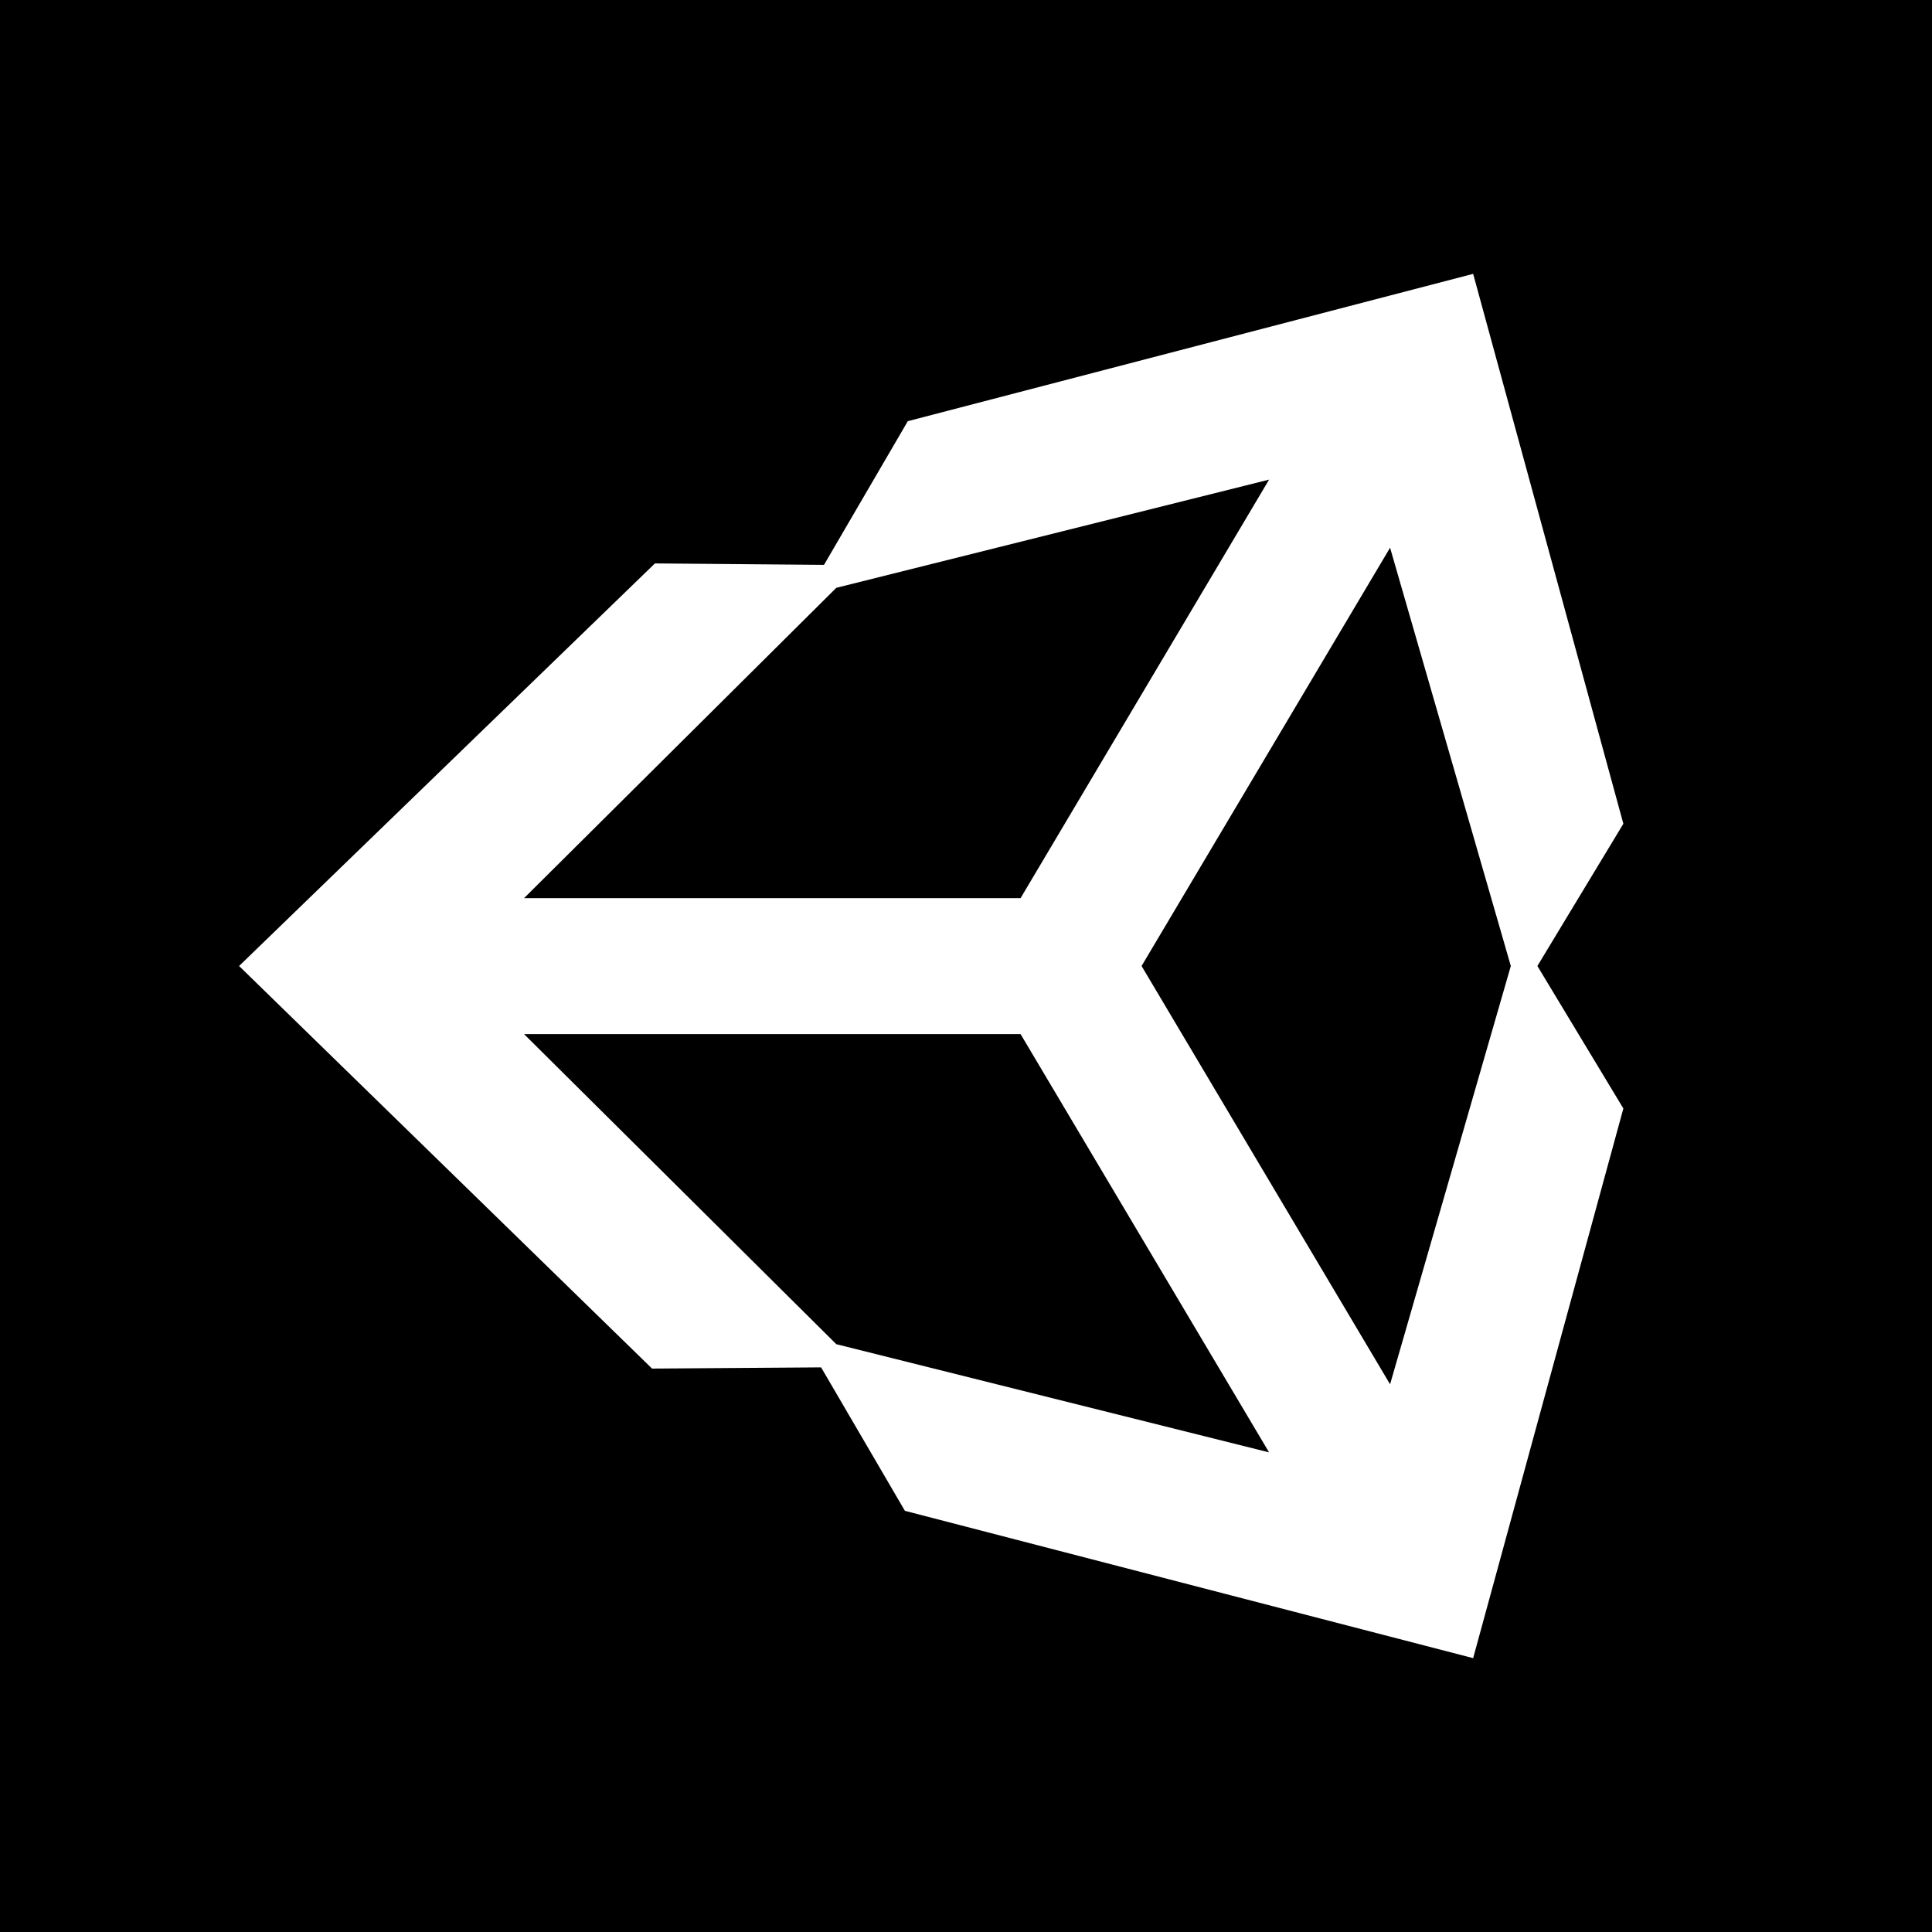
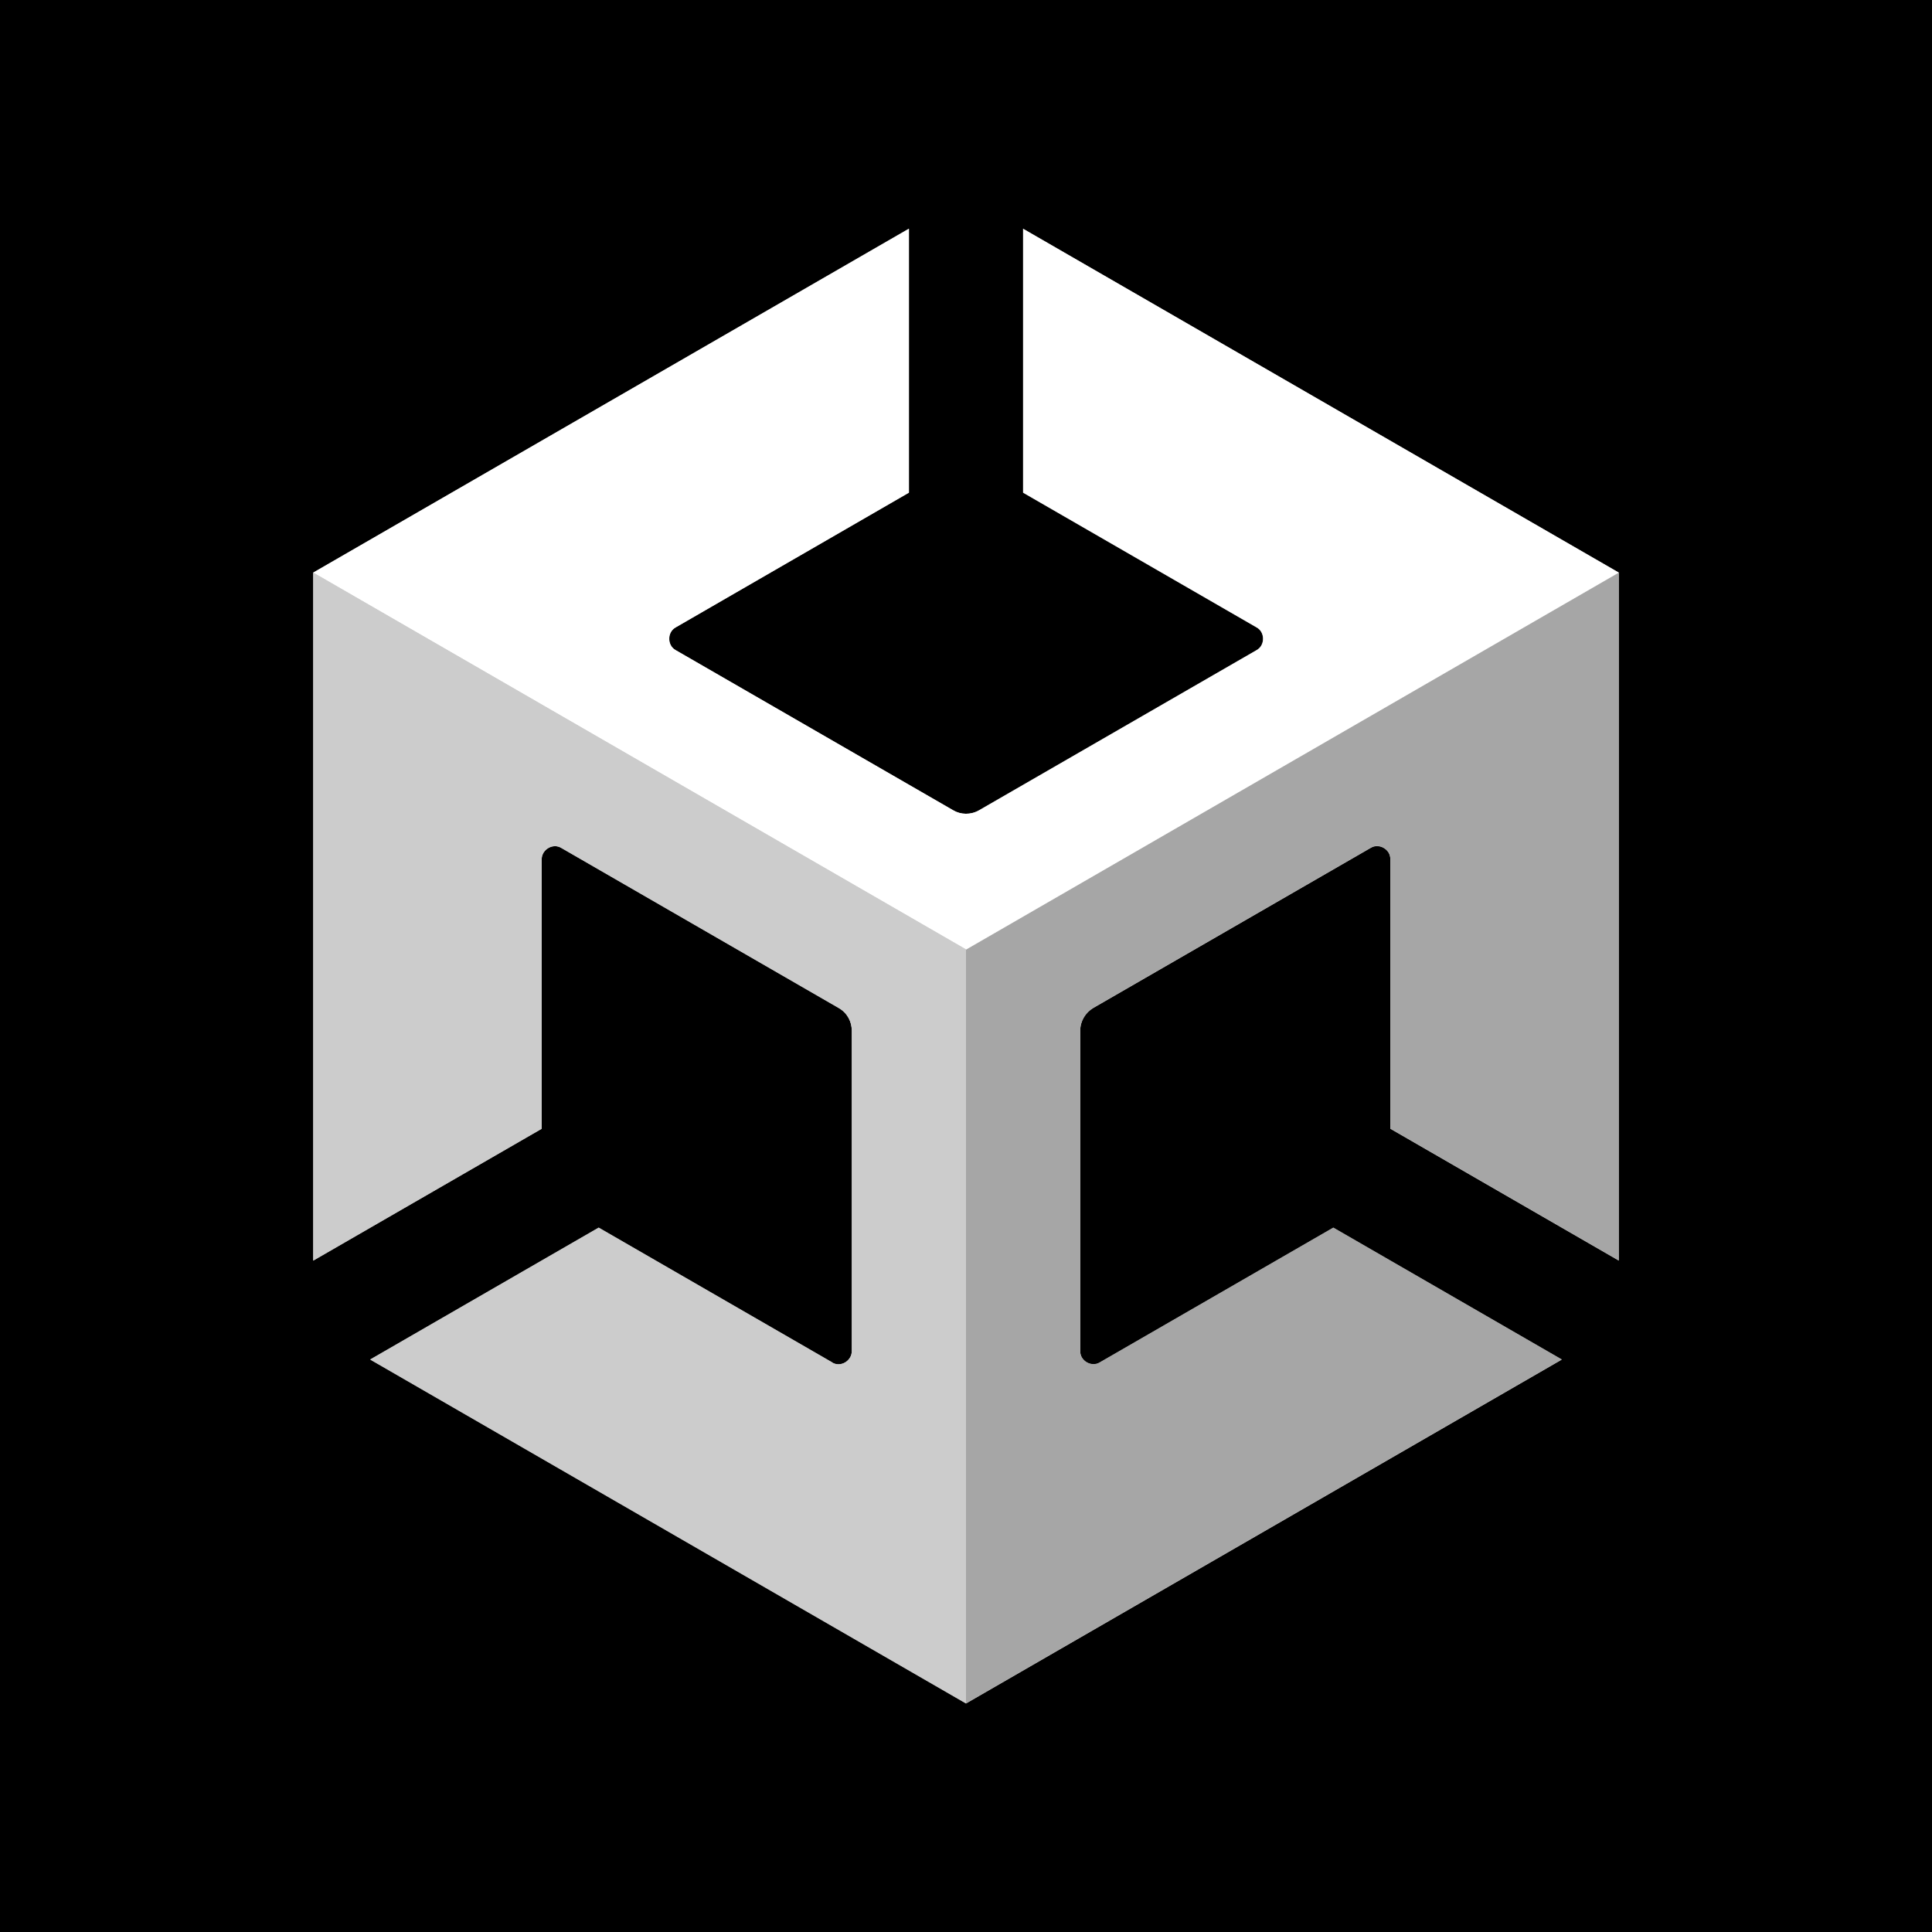
<svg xmlns="http://www.w3.org/2000/svg" viewBox="0 0 80 80">
  <path d="M0 0h80v80H0z" />
-   <path d="M57.56 57.32L47.27 40l10.29-17.32 5 17.32zm-22.93-1.66L21.7 42.82h20.56l10.29 17.32zm0-31.32l17.92-4.48-10.29 17.33H21.7zm26.37-13l-23.41 6.1-3.47 5.95-7-.06L9.9 40 27 56.67l7-.05 3.47 5.94L61 68.66l6.22-22.76-3.56-5.9 3.56-5.89z" fill="#fff" />
+   <path d="M67.03 52.19V23.71L42.36 9.47V20.4l9.67 5.58c.35.19.36.74 0 .94l-11.49 6.63c-.35.2-.76.19-1.08 0l-11.49-6.63c-.35-.19-.36-.74 0-.94l9.66-5.58V9.47L12.97 23.71V52.2l9.46-5.46V35.58c0-.4.46-.68.81-.47l11.49 6.63c.35.2.54.56.54.94v13.27c0 .4-.46.68-.81.47l-9.67-5.58-9.46 5.46L40 70.54 64.67 56.3l-9.46-5.46-9.67 5.58c-.34.21-.82-.06-.81-.47V42.68c0-.4.22-.75.54-.94l11.49-6.63c.34-.21.82.06.81.47v11.16l9.46 5.46z" fill="#ccc" />
+   <path d="M40 70.53l24.67-14.24-9.46-5.46-9.67 5.58c-.34.21-.82-.06-.81-.47V42.67c0-.4.22-.75.54-.94l11.49-6.63c.34-.21.82.06.81.47v11.16l9.46 5.46V23.71L40 39.32v31.22z" fill="#a6a6a6" />
+   <path d="M42.37 9.47V20.4l9.67 5.58c.35.19.36.74 0 .94l-11.49 6.63c-.35.2-.76.19-1.08 0l-11.49-6.63c-.35-.19-.36-.74 0-.94l9.66-5.58V9.47L12.97 23.71 40 39.32l27.03-15.61L42.36 9.47z" fill="#fff" />
+   <path d="M34.46 56.41l-9.67-5.58-9.46 5.46L40 70.53V39.31l-27.03-15.6V52.2l9.46-5.46V35.58c0-.4.46-.68.81-.47l11.49 6.63c.35.2.54.56.54.94v13.27c0 .4-.46.68-.81.47z" fill="#ccc" />
</svg>
